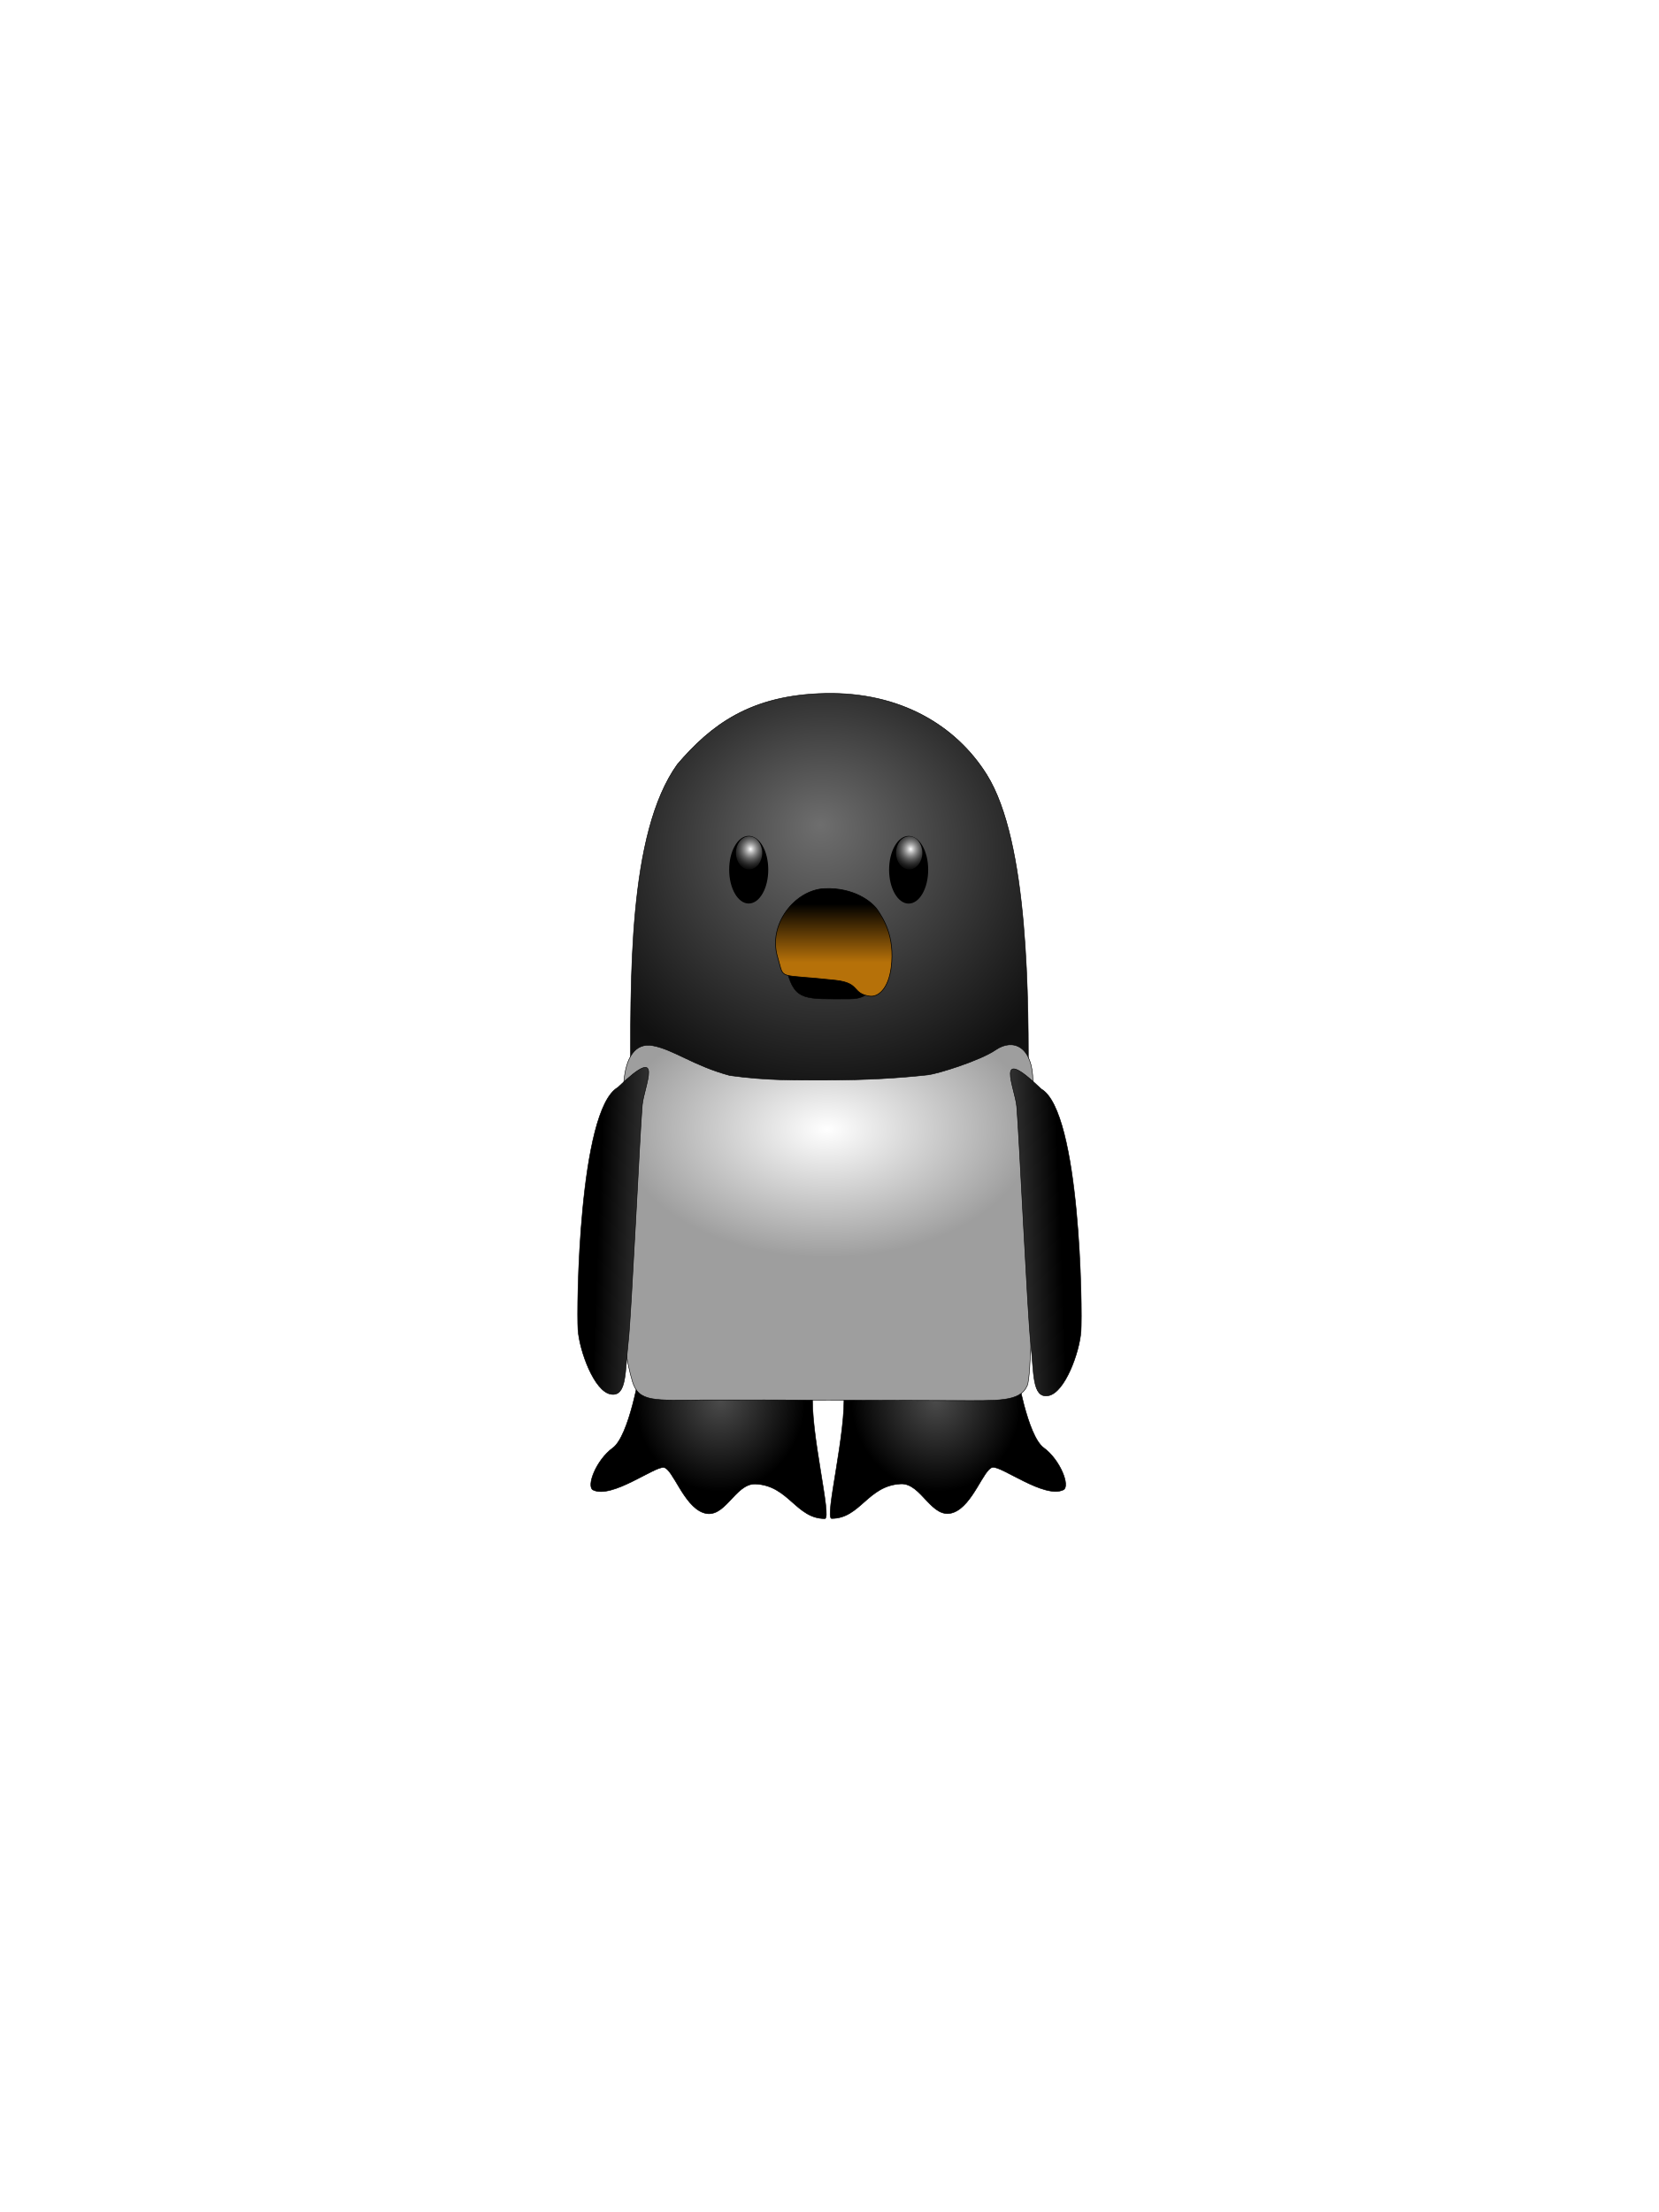
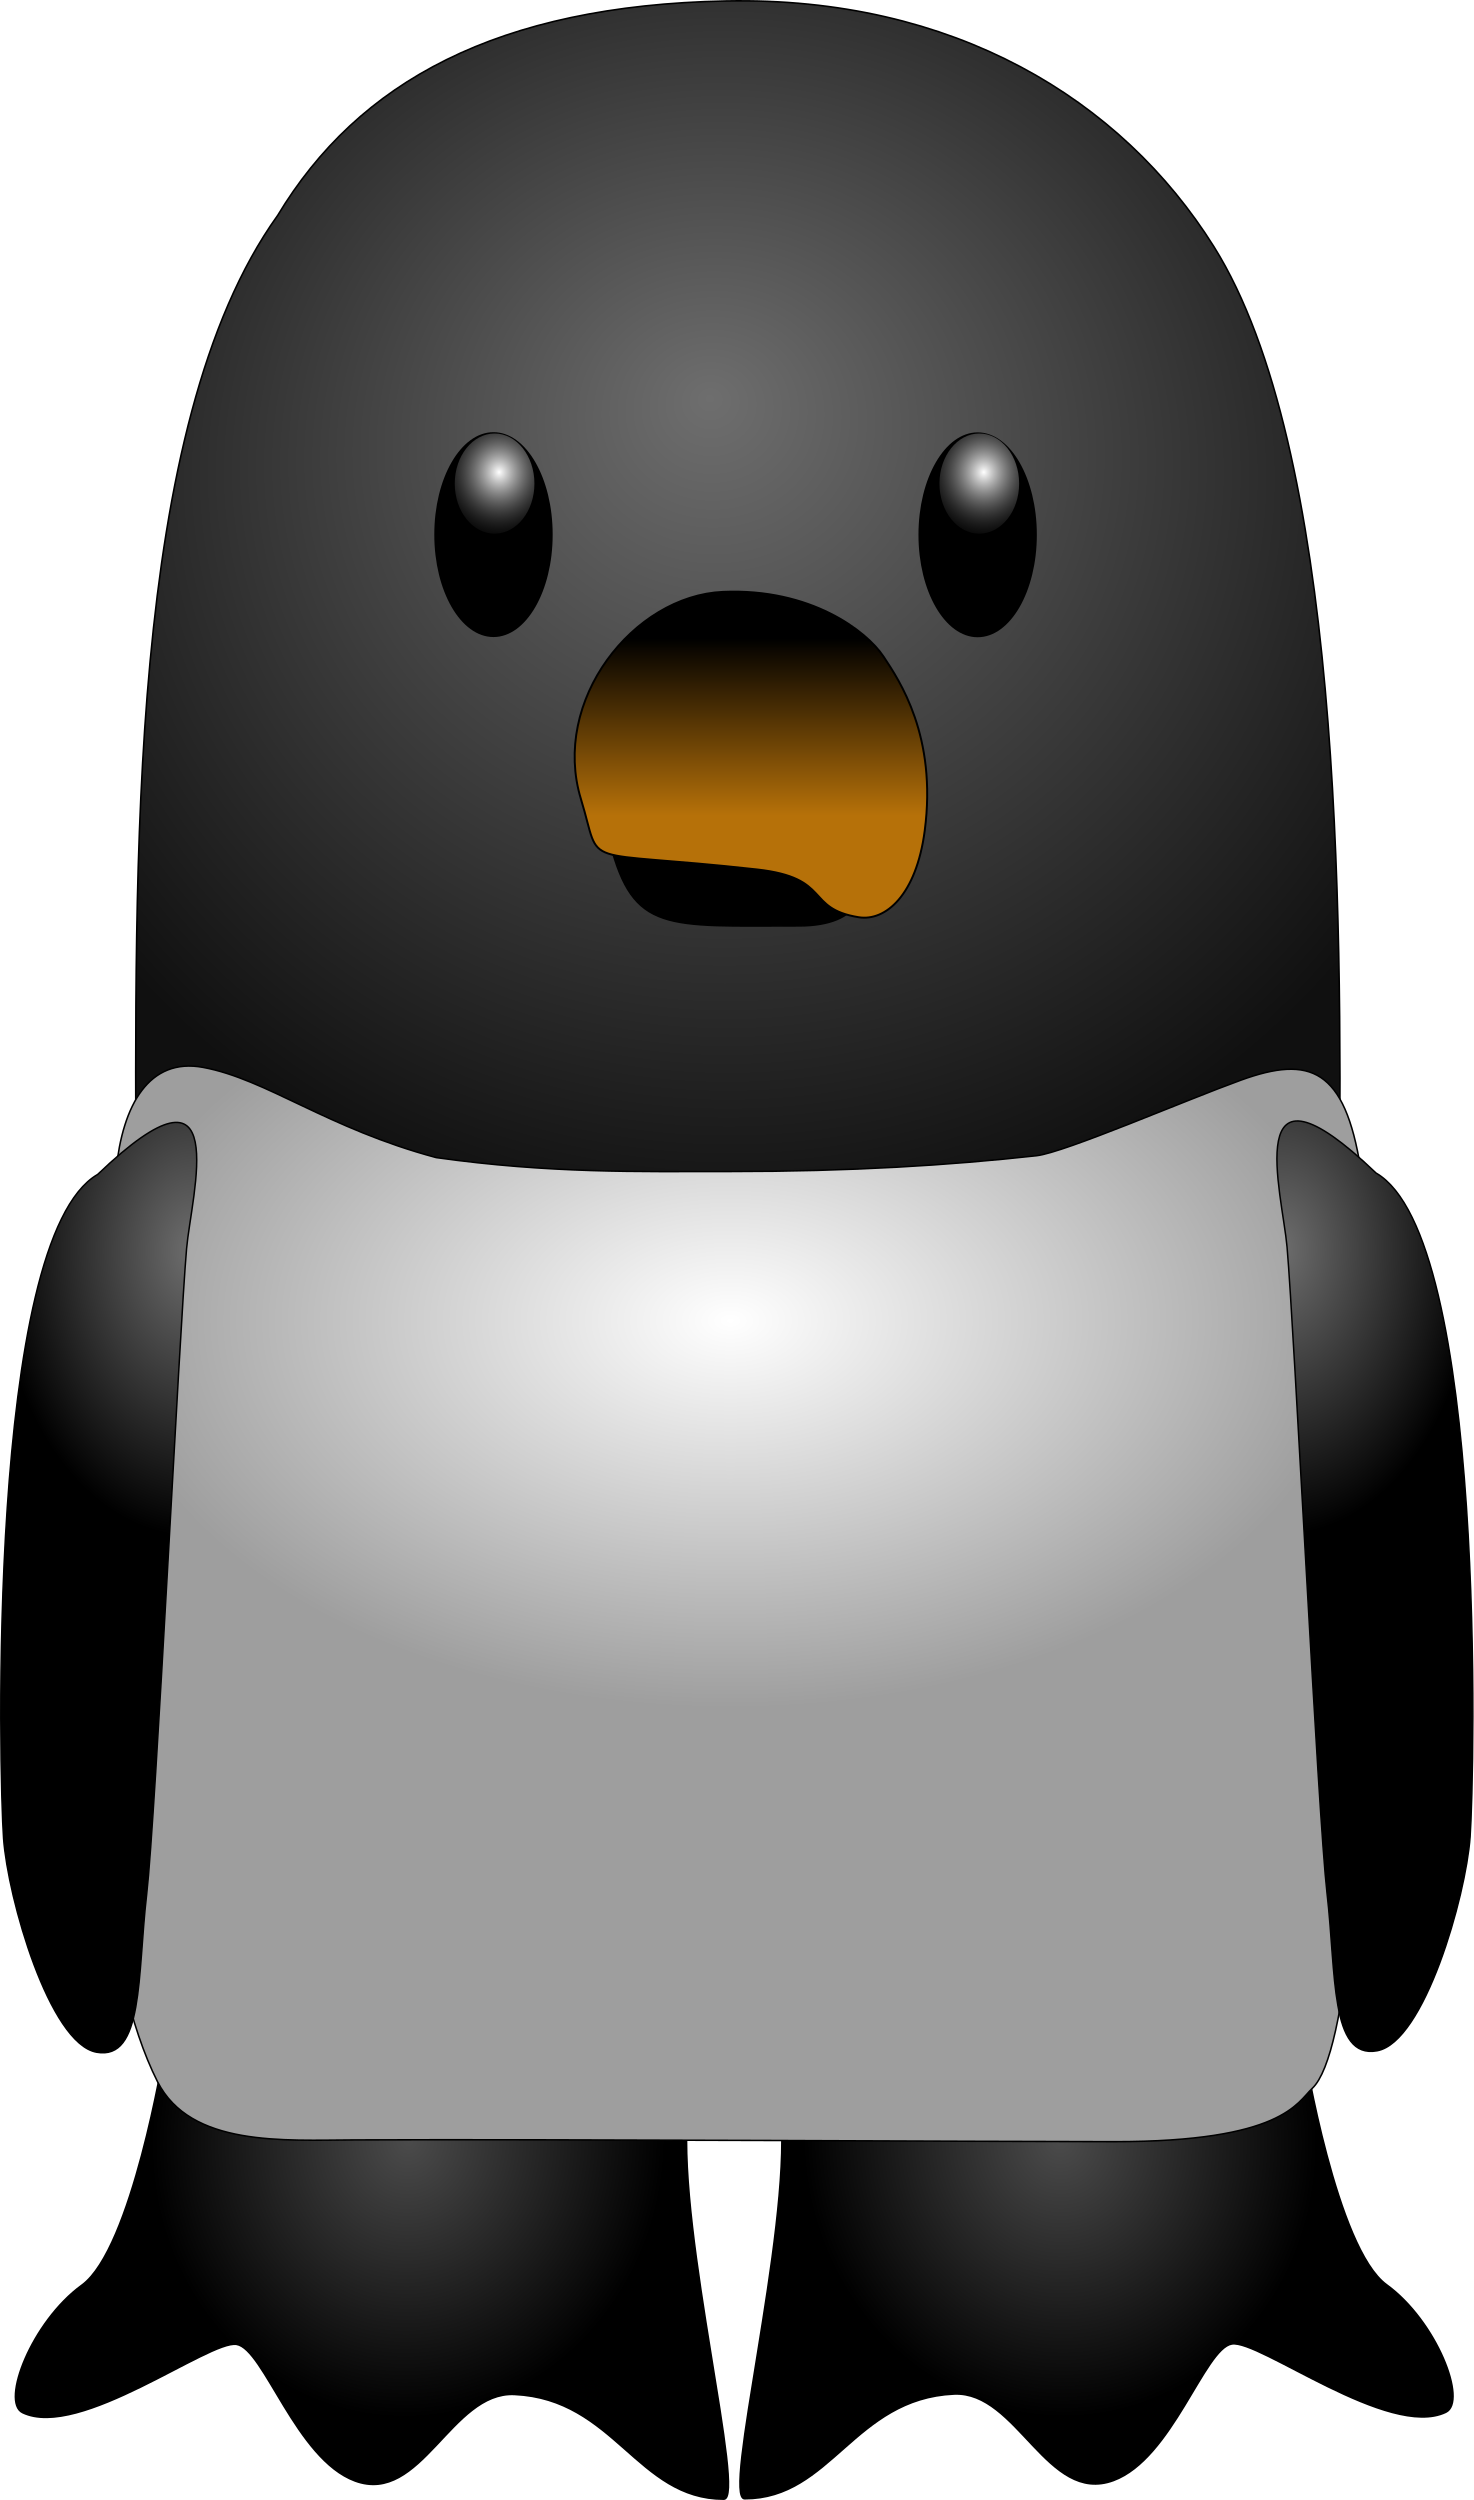
- <svg xmlns="http://www.w3.org/2000/svg" xmlns:xlink="http://www.w3.org/1999/xlink" id="svg3944" version="1.1" width="3120" height="4160">
+ <svg xmlns="http://www.w3.org/2000/svg" xmlns:xlink="http://www.w3.org/1999/xlink" id="svg3944" version="1.1" width="915.449" height="1553.059">
  <defs id="defs3948">
    <linearGradient id="linearGradient3872">
      <stop id="stop3880" offset="0" style="stop-color:#d4b48a;stop-opacity:0.498;" />
      <stop style="stop-color:#e7e925;stop-opacity:0.606;" offset="0.5" id="stop3882" />
      <stop style="stop-color:#aa6915;stop-opacity:1;" offset="1" id="stop3876" />
    </linearGradient>
    <linearGradient id="linearGradient4131">
      <stop style="stop-color:#ffffff;stop-opacity:1;" offset="0" id="stop4133" />
      <stop style="stop-color:#000000;stop-opacity:0;" offset="1" id="stop4135" />
    </linearGradient>
    <linearGradient id="linearGradient3991">
      <stop style="stop-color:#b67109;stop-opacity:1;" offset="0" id="stop3993" />
      <stop id="stop4007" offset="1" style="stop-color:#000000;stop-opacity:1;" />
    </linearGradient>
    <linearGradient id="linearGradient3941">
      <stop style="stop-color:#6e6e6e;stop-opacity:1;" offset="0" id="stop3943" />
      <stop style="stop-color:#101010;stop-opacity:1;" offset="1" id="stop3945" />
    </linearGradient>
    <linearGradient id="linearGradient3897">
      <stop style="stop-color:#000000;stop-opacity:1;" offset="0" id="stop3899" />
      <stop style="stop-color:#000000;stop-opacity:1;" offset="1" id="stop3901" />
    </linearGradient>
    <linearGradient id="linearGradient3873">
      <stop style="stop-color:#ffffff;stop-opacity:1;" offset="0" id="stop3875" />
      <stop style="stop-color:#9e9e9e;stop-opacity:1;" offset="1" id="stop3877" />
    </linearGradient>
    <linearGradient id="linearGradient3829">
      <stop style="stop-color:#4b4b4b;stop-opacity:1;" offset="0" id="stop3831" />
      <stop style="stop-color:#000000;stop-opacity:1;" offset="1" id="stop3833" />
    </linearGradient>
    <linearGradient id="linearGradient3781">
-       <stop style="stop-color:#000000;stop-opacity:1;" offset="0" id="stop3783" />
-       <stop style="stop-color:#ffffff;stop-opacity:1;" offset="1" id="stop3785" />
+       <stop style="stop-color:#6e6e6e;stop-opacity:1;" offset="0" id="stop3783" />
+       <stop style="stop-color:#000000;stop-opacity:1;" offset="1" id="stop3785" />
    </linearGradient>
    <linearGradient xlink:href="#linearGradient3781" id="linearGradient3789" x1="1515.205" y1="2469.504" x2="1953.588" y2="2486.475" gradientUnits="userSpaceOnUse" gradientTransform="translate(52.68629,3.313709)" />
    <linearGradient xlink:href="#linearGradient3781-5" id="linearGradient3789-8" x1="1515.205" y1="2469.504" x2="1953.588" y2="2486.475" gradientUnits="userSpaceOnUse" />
    <linearGradient id="linearGradient3781-5">
      <stop style="stop-color:#000000;stop-opacity:1;" offset="0" id="stop3783-5" />
      <stop style="stop-color:#ffffff;stop-opacity:1;" offset="1" id="stop3785-6" />
    </linearGradient>
    <linearGradient gradientTransform="matrix(-1,0,0,1,3919.398,0.4687779)" y2="2486.475" x2="1953.588" y1="2469.504" x1="1515.205" gradientUnits="userSpaceOnUse" id="linearGradient3806" xlink:href="#linearGradient3781-5" />
    <radialGradient xlink:href="#linearGradient3829" id="radialGradient3837" cx="1765.147" cy="2877.894" fx="1765.147" fy="2877.894" r="221.981" gradientTransform="matrix(-0.07688768,0.7716884,-0.71486,-0.07122555,3991.359,1622.446)" gradientUnits="userSpaceOnUse" />
    <radialGradient xlink:href="#linearGradient3829-9" id="radialGradient3837-6" cx="1765.147" cy="2877.894" fx="1765.147" fy="2877.894" r="221.981" gradientTransform="matrix(-0.07688768,0.7716884,-0.71486,-0.07122555,3962.815,1761.902)" gradientUnits="userSpaceOnUse" />
    <linearGradient id="linearGradient3829-9">
      <stop style="stop-color:#4b4b4b;stop-opacity:1;" offset="0" id="stop3831-6" />
      <stop style="stop-color:#000000;stop-opacity:1;" offset="1" id="stop3833-1" />
    </linearGradient>
    <radialGradient r="221.981" fy="2877.894" fx="1765.147" cy="2877.894" cx="1765.147" gradientTransform="matrix(0.07688768,0.7716884,0.71486,-0.07122555,10.19328,1622.186)" gradientUnits="userSpaceOnUse" id="radialGradient3854" xlink:href="#linearGradient3829-9" />
    <radialGradient xlink:href="#linearGradient3873" id="radialGradient3895" cx="1954.24" cy="2091.608" fx="1954.24" fy="2091.608" r="471.16" gradientTransform="matrix(0.8260339,0,0,0.5109285,384.1465,1201.557)" gradientUnits="userSpaceOnUse" />
    <radialGradient xlink:href="#linearGradient3897-0" id="radialGradient3905-8" cx="1801.708" cy="1748.766" fx="1801.708" fy="1748.766" r="36.77" gradientTransform="matrix(2.200725,-2.8676486e-7,4.0622719e-7,3.117518,-2163.357,-3703.042)" gradientUnits="userSpaceOnUse" />
    <linearGradient id="linearGradient3897-0">
      <stop style="stop-color:#000000;stop-opacity:1;" offset="0" id="stop3899-5" />
      <stop style="stop-color:#ffffff;stop-opacity:0;" offset="1" id="stop3901-3" />
    </linearGradient>
    <radialGradient xlink:href="#linearGradient3941" id="radialGradient3947" cx="1943.398" cy="1769.764" fx="1932.596" fy="1708.543" r="386.277" gradientTransform="matrix(1.249053,0,0,1.166493,-428.2649,-295.9989)" gradientUnits="userSpaceOnUse" />
    <linearGradient xlink:href="#linearGradient3781-9" id="linearGradient3789-1" x1="1515.205" y1="2469.504" x2="1953.588" y2="2486.475" gradientUnits="userSpaceOnUse" gradientTransform="translate(-13.31371,3.313709)" />
    <linearGradient id="linearGradient3781-9">
      <stop style="stop-color:#000000;stop-opacity:1;" offset="0" id="stop3783-4" />
      <stop style="stop-color:#ffffff;stop-opacity:1;" offset="1" id="stop3785-7" />
    </linearGradient>
    <linearGradient y2="2486.475" x2="1953.588" y1="2469.504" x1="1515.205" gradientTransform="matrix(-1,0,0,1,3953.622,6.13442)" gradientUnits="userSpaceOnUse" id="linearGradient3964" xlink:href="#linearGradient3781-9" />
    <linearGradient xlink:href="#linearGradient3991" id="linearGradient4005" x1="2031.136" y1="1947.108" x2="2031.136" y2="1857.443" gradientUnits="userSpaceOnUse" gradientTransform="matrix(1.22751,0,0,1.226651,-497.3221,-432.1821)" />
    <linearGradient xlink:href="#linearGradient3991-1" id="linearGradient4005-6" x1="2010.061" y1="1981.263" x2="2010.061" y2="1904.037" gradientUnits="userSpaceOnUse" gradientTransform="translate(-20,0)" />
    <linearGradient id="linearGradient3991-1">
      <stop style="stop-color:#000000;stop-opacity:1;" offset="0" id="stop3993-0" />
      <stop id="stop4007-5" offset="1" style="stop-color:#b77309;stop-opacity:1;" />
    </linearGradient>
    <linearGradient y2="1982.964" x2="2011.194" y1="1945.296" x1="2015.723" gradientTransform="matrix(0.8830293,0,0,1.000927,215.6281,43.7727)" gradientUnits="userSpaceOnUse" id="linearGradient4024-8" xlink:href="#linearGradient3991-1-8" />
    <linearGradient id="linearGradient3991-1-8">
      <stop style="stop-color:#000000;stop-opacity:1;" offset="0" id="stop3993-0-7" />
      <stop id="stop4007-5-6" offset="1" style="stop-color:#b77309;stop-opacity:1;" />
    </linearGradient>
    <radialGradient xlink:href="#linearGradient4131" id="radialGradient4137" cx="2489.127" cy="1693.613" fx="2489.127" fy="1693.613" r="24.042" gradientTransform="matrix(1.800912,1.0876618e-7,-1.520476e-7,1.500648,-1992.349,-849.6741)" gradientUnits="userSpaceOnUse" />
    <radialGradient xlink:href="#linearGradient4131-8" id="radialGradient4137-2" cx="2489.127" cy="1693.613" fx="2489.127" fy="1693.613" r="24.042" gradientTransform="matrix(1.800912,1.0876618e-7,-1.520476e-7,1.500648,-1992.349,-849.6741)" gradientUnits="userSpaceOnUse" />
    <linearGradient id="linearGradient4131-8">
      <stop style="stop-color:#ffffff;stop-opacity:1;" offset="0" id="stop4133-2" />
      <stop style="stop-color:#000000;stop-opacity:0;" offset="1" id="stop4135-4" />
    </linearGradient>
    <radialGradient r="24.042" fy="1693.613" fx="2489.127" cy="1693.613" cx="2489.127" gradientTransform="matrix(1.800912,1.0876618e-7,-1.520476e-7,1.500648,-1992.349,-849.6741)" gradientUnits="userSpaceOnUse" id="radialGradient4154" xlink:href="#linearGradient4131-8" />
    <linearGradient xlink:href="#linearGradient3872" id="linearGradient3878" x1="1626.346" y1="2072.621" x2="1705.542" y2="2072.621" gradientUnits="userSpaceOnUse" />
    <radialGradient xlink:href="#linearGradient3941" id="radialGradient3111" gradientUnits="userSpaceOnUse" gradientTransform="matrix(1.249053,0,0,1.166493,-428.2649,-295.9989)" cx="1943.398" cy="1769.764" fx="1932.596" fy="1708.543" r="386.277" />
    <radialGradient xlink:href="#linearGradient3829" id="radialGradient3113" gradientUnits="userSpaceOnUse" gradientTransform="matrix(-0.07688768,0.7716884,-0.71486,-0.07122555,3991.359,1622.446)" cx="1765.147" cy="2877.894" fx="1765.147" fy="2877.894" r="221.981" />
    <radialGradient xlink:href="#linearGradient3829-9" id="radialGradient3115" gradientUnits="userSpaceOnUse" gradientTransform="matrix(0.07688768,0.7716884,0.71486,-0.07122555,10.19328,1622.186)" cx="1765.147" cy="2877.894" fx="1765.147" fy="2877.894" r="221.981" />
    <radialGradient xlink:href="#linearGradient4131" id="radialGradient3117" gradientUnits="userSpaceOnUse" gradientTransform="matrix(1.800912,1.0876618e-7,-1.520476e-7,1.500648,-1992.349,-849.6741)" cx="2489.127" cy="1693.613" fx="2489.127" fy="1693.613" r="24.042" />
    <radialGradient xlink:href="#linearGradient4131-8" id="radialGradient3119" gradientUnits="userSpaceOnUse" gradientTransform="matrix(1.800912,1.0876618e-7,-1.520476e-7,1.500648,-1992.349,-849.6741)" cx="2489.127" cy="1693.613" fx="2489.127" fy="1693.613" r="24.042" />
    <radialGradient xlink:href="#linearGradient3873" id="radialGradient3121" gradientUnits="userSpaceOnUse" gradientTransform="matrix(0.8260339,0,0,0.5109285,384.1465,1201.557)" cx="1954.24" cy="2091.608" fx="1954.24" fy="2091.608" r="471.16" />
    <linearGradient xlink:href="#linearGradient3991" id="linearGradient3123" gradientUnits="userSpaceOnUse" gradientTransform="matrix(1.22751,0,0,1.226651,-497.3221,-432.1821)" x1="2031.136" y1="1947.108" x2="2031.136" y2="1857.443" />
    <linearGradient xlink:href="#linearGradient3781" id="linearGradient3125" gradientUnits="userSpaceOnUse" gradientTransform="translate(52.68629,3.313709)" x1="1515.205" y1="2469.504" x2="1953.588" y2="2486.475" />
    <linearGradient xlink:href="#linearGradient3781-9" id="linearGradient3127" gradientUnits="userSpaceOnUse" gradientTransform="matrix(-1,0,0,1,3953.622,6.13442)" x1="1515.205" y1="2469.504" x2="1953.588" y2="2486.475" />
    <linearGradient xlink:href="#linearGradient3781-9" id="linearGradient3130" gradientUnits="userSpaceOnUse" gradientTransform="matrix(-1,0,0,1,3953.622,6.13442)" x1="1515.205" y1="2469.504" x2="1953.588" y2="2486.475" />
    <linearGradient xlink:href="#linearGradient3781" id="linearGradient3133" gradientUnits="userSpaceOnUse" gradientTransform="translate(52.68629,3.313709)" x1="1515.205" y1="2469.504" x2="1953.588" y2="2486.475" />
    <linearGradient xlink:href="#linearGradient3991" id="linearGradient3136" gradientUnits="userSpaceOnUse" gradientTransform="matrix(1.22751,0,0,1.226651,-497.3221,-432.1821)" x1="2031.136" y1="1947.108" x2="2031.136" y2="1857.443" />
    <radialGradient xlink:href="#linearGradient3873" id="radialGradient3140" gradientUnits="userSpaceOnUse" gradientTransform="matrix(0.8260339,0,0,0.5109285,384.1465,1201.557)" cx="1954.24" cy="2091.608" fx="1954.24" fy="2091.608" r="471.16" />
    <radialGradient xlink:href="#linearGradient3829-9" id="radialGradient3147" gradientUnits="userSpaceOnUse" gradientTransform="matrix(0.07688768,0.7716884,0.71486,-0.07122555,10.19328,1622.186)" cx="1765.147" cy="2877.894" fx="1765.147" fy="2877.894" r="221.981" />
    <radialGradient xlink:href="#linearGradient3829" id="radialGradient3150" gradientUnits="userSpaceOnUse" gradientTransform="matrix(-0.07688768,0.7716884,-0.71486,-0.07122555,3991.359,1622.446)" cx="1765.147" cy="2877.894" fx="1765.147" fy="2877.894" r="221.981" />
    <radialGradient xlink:href="#linearGradient3941" id="radialGradient3153" gradientUnits="userSpaceOnUse" gradientTransform="matrix(1.249053,0,0,1.166493,-428.2649,-295.9989)" cx="1943.398" cy="1769.764" fx="1932.596" fy="1708.543" r="386.277" />
    <radialGradient xlink:href="#linearGradient3941" id="radialGradient3169" gradientUnits="userSpaceOnUse" gradientTransform="matrix(1.249053,0,0,1.166493,-428.2649,-295.9989)" cx="1943.398" cy="1769.764" fx="1932.596" fy="1708.543" r="386.277" />
    <radialGradient xlink:href="#linearGradient3829" id="radialGradient3171" gradientUnits="userSpaceOnUse" gradientTransform="matrix(-0.07688768,0.7716884,-0.71486,-0.07122555,3991.359,1622.446)" cx="1765.147" cy="2877.894" fx="1765.147" fy="2877.894" r="221.981" />
    <radialGradient xlink:href="#linearGradient3829-9" id="radialGradient3173" gradientUnits="userSpaceOnUse" gradientTransform="matrix(0.07688768,0.7716884,0.71486,-0.07122555,10.19328,1622.186)" cx="1765.147" cy="2877.894" fx="1765.147" fy="2877.894" r="221.981" />
    <radialGradient xlink:href="#linearGradient4131" id="radialGradient3175" gradientUnits="userSpaceOnUse" gradientTransform="matrix(1.800912,1.0876618e-7,-1.520476e-7,1.500648,-1992.349,-849.6741)" cx="2489.127" cy="1693.613" fx="2489.127" fy="1693.613" r="24.042" />
    <radialGradient xlink:href="#linearGradient4131-8" id="radialGradient3177" gradientUnits="userSpaceOnUse" gradientTransform="matrix(1.800912,1.0876618e-7,-1.520476e-7,1.500648,-1992.349,-849.6741)" cx="2489.127" cy="1693.613" fx="2489.127" fy="1693.613" r="24.042" />
    <radialGradient xlink:href="#linearGradient3873" id="radialGradient3179" gradientUnits="userSpaceOnUse" gradientTransform="matrix(0.8260339,0,0,0.5109285,384.1465,1201.557)" cx="1954.24" cy="2091.608" fx="1954.24" fy="2091.608" r="471.16" />
    <linearGradient xlink:href="#linearGradient3991" id="linearGradient3181" gradientUnits="userSpaceOnUse" gradientTransform="matrix(1.22751,0,0,1.226651,-497.3221,-432.1821)" x1="2031.136" y1="1947.108" x2="2031.136" y2="1857.443" />
    <linearGradient xlink:href="#linearGradient3781" id="linearGradient3183" gradientUnits="userSpaceOnUse" gradientTransform="translate(52.68629,3.313709)" x1="1515.205" y1="2469.504" x2="1953.588" y2="2486.475" />
    <linearGradient xlink:href="#linearGradient3781-9" id="linearGradient3185" gradientUnits="userSpaceOnUse" gradientTransform="matrix(-1,0,0,1,3953.622,6.13442)" x1="1515.205" y1="2469.504" x2="1953.588" y2="2486.475" />
+     <radialGradient xlink:href="#linearGradient3941" id="radialGradient3139" gradientUnits="userSpaceOnUse" gradientTransform="matrix(1.249053,0,0,1.166493,-428.2649,-295.9989)" cx="1943.398" cy="1769.764" fx="1932.596" fy="1708.543" r="386.277" />
+     <radialGradient xlink:href="#linearGradient3829" id="radialGradient3141" gradientUnits="userSpaceOnUse" gradientTransform="matrix(-0.07688768,0.7716884,-0.71486,-0.07122555,3991.359,1622.446)" cx="1765.147" cy="2877.894" fx="1765.147" fy="2877.894" r="221.981" />
+     <radialGradient xlink:href="#linearGradient3829-9" id="radialGradient3143" gradientUnits="userSpaceOnUse" gradientTransform="matrix(0.07688768,0.7716884,0.71486,-0.07122555,10.19328,1622.186)" cx="1765.147" cy="2877.894" fx="1765.147" fy="2877.894" r="221.981" />
+     <radialGradient xlink:href="#linearGradient3873" id="radialGradient3151" gradientUnits="userSpaceOnUse" gradientTransform="matrix(0.8260339,0,0,0.5109285,384.1465,1201.557)" cx="1954.24" cy="2091.608" fx="1954.24" fy="2091.608" r="471.16" />
+     <linearGradient xlink:href="#linearGradient3991" id="linearGradient3153" gradientUnits="userSpaceOnUse" gradientTransform="matrix(1.22751,0,0,1.226651,-497.3221,-432.1821)" x1="2031.136" y1="1947.108" x2="2031.136" y2="1857.443" />
+     <linearGradient xlink:href="#linearGradient3781" id="linearGradient3155" gradientUnits="userSpaceOnUse" gradientTransform="translate(52.68629,3.313709)" x1="1515.205" y1="2469.504" x2="1953.588" y2="2486.475" />
+     <linearGradient xlink:href="#linearGradient3781-9" id="linearGradient3157" gradientUnits="userSpaceOnUse" gradientTransform="matrix(-1,0,0,1,3953.622,6.13442)" x1="1515.205" y1="2469.504" x2="1953.588" y2="2486.475" />
+     <radialGradient xlink:href="#linearGradient3781" id="radialGradient3954" cx="1183.285" cy="2233.177" fx="1183.285" fy="2233.177" r="67.266" gradientTransform="matrix(1.929246,0,0,2.802505,-1070.296,-4178.464)" gradientUnits="userSpaceOnUse" />
+     <radialGradient xlink:href="#linearGradient4131" id="radialGradient3976" gradientUnits="userSpaceOnUse" gradientTransform="matrix(1.800912,1.0876618e-7,-1.520476e-7,1.500648,-1992.349,-849.6741)" cx="2489.127" cy="1693.613" fx="2489.127" fy="1693.613" r="24.042" />
+     <radialGradient xlink:href="#linearGradient4131-8" id="radialGradient3978" gradientUnits="userSpaceOnUse" gradientTransform="matrix(1.800912,1.0876618e-7,-1.520476e-7,1.500648,-1992.349,-849.6741)" cx="2489.127" cy="1693.613" fx="2489.127" fy="1693.613" r="24.042" />
+     <radialGradient xlink:href="#linearGradient3781" id="radialGradient3992" gradientUnits="userSpaceOnUse" gradientTransform="matrix(1.815346,0,0,2.637049,-482.222,-3662.465)" cx="1183.285" cy="2233.177" fx="1183.285" fy="2233.177" r="67.266" />
+     <linearGradient xlink:href="#linearGradient3991" id="linearGradient3995" gradientUnits="userSpaceOnUse" gradientTransform="matrix(1.22751,0,0,1.226651,-496.4762,-432.4755)" x1="2031.136" y1="1947.108" x2="2031.136" y2="1857.443" />
+     <radialGradient xlink:href="#linearGradient3873" id="radialGradient3999" gradientUnits="userSpaceOnUse" gradientTransform="matrix(0.8260339,0,0,0.5109285,384.9924,1201.264)" cx="1954.24" cy="2091.608" fx="1954.24" fy="2091.608" r="471.16" />
+     <radialGradient xlink:href="#linearGradient3829-9" id="radialGradient4006" gradientUnits="userSpaceOnUse" gradientTransform="matrix(0.07688768,0.7716884,0.71486,-0.07122555,11.03923,1621.893)" cx="1765.147" cy="2877.894" fx="1765.147" fy="2877.894" r="221.981" />
+     <radialGradient xlink:href="#linearGradient3829" id="radialGradient4009" gradientUnits="userSpaceOnUse" gradientTransform="matrix(-0.07688768,0.7716884,-0.71486,-0.07122555,3992.205,1622.153)" cx="1765.147" cy="2877.894" fx="1765.147" fy="2877.894" r="221.981" />
+     <radialGradient xlink:href="#linearGradient3941" id="radialGradient4012" gradientUnits="userSpaceOnUse" gradientTransform="matrix(1.249053,0,0,1.166493,-427.4189,-296.2923)" cx="1943.398" cy="1769.764" fx="1932.596" fy="1708.543" r="386.277" />
+     <radialGradient xlink:href="#linearGradient3781-0" id="radialGradient3992-8" gradientUnits="userSpaceOnUse" gradientTransform="matrix(1.815346,0,0,2.637049,-482.222,-3662.465)" cx="1183.285" cy="2233.177" fx="1183.285" fy="2233.177" r="67.266" />
+     <linearGradient id="linearGradient3781-0">
+       <stop style="stop-color:#6e6e6e;stop-opacity:1;" offset="0" id="stop3783-2" />
+       <stop style="stop-color:#000000;stop-opacity:1;" offset="1" id="stop3785-4" />
+     </linearGradient>
+     <radialGradient xlink:href="#linearGradient3781-1" id="radialGradient3992-6" gradientUnits="userSpaceOnUse" gradientTransform="matrix(1.815346,0,0,2.637049,-482.222,-3662.465)" cx="1183.285" cy="2233.177" fx="1183.285" fy="2233.177" r="67.266" />
+     <linearGradient id="linearGradient3781-1">
+       <stop style="stop-color:#6e6e6e;stop-opacity:1;" offset="0" id="stop3783-47" />
+       <stop style="stop-color:#000000;stop-opacity:1;" offset="1" id="stop3785-70" />
+     </linearGradient>
+     <radialGradient r="67.266" fy="2233.177" fx="1183.285" cy="2233.177" cx="1183.285" gradientTransform="matrix(-1.815346,0,0,2.637049,4482.185,-3660.98)" gradientUnits="userSpaceOnUse" id="radialGradient4063" xlink:href="#linearGradient3781-1" />
+     <radialGradient xlink:href="#linearGradient3781-8" id="radialGradient3216-6" gradientUnits="userSpaceOnUse" gradientTransform="matrix(1.815346,0,0,2.637049,-484.2034,-3662.465)" cx="1183.285" cy="2233.177" fx="1183.285" fy="2233.177" r="67.266" />
+     <linearGradient id="linearGradient3781-8">
+       <stop style="stop-color:#6e6e6e;stop-opacity:1;" offset="0" id="stop3783-0" />
+       <stop style="stop-color:#000000;stop-opacity:1;" offset="1" id="stop3785-1" />
+     </linearGradient>
+     <radialGradient xlink:href="#linearGradient3941" id="radialGradient3388" gradientUnits="userSpaceOnUse" gradientTransform="matrix(1.249053,0,0,1.166493,-429.4003,-296.2923)" cx="1943.398" cy="1769.764" fx="1932.596" fy="1708.543" r="386.277" />
+     <radialGradient xlink:href="#linearGradient3829" id="radialGradient3390" gradientUnits="userSpaceOnUse" gradientTransform="matrix(-0.07688768,0.7716884,-0.71486,-0.07122555,3990.224,1622.153)" cx="1765.147" cy="2877.894" fx="1765.147" fy="2877.894" r="221.981" />
+     <radialGradient xlink:href="#linearGradient3829-9" id="radialGradient3392" gradientUnits="userSpaceOnUse" gradientTransform="matrix(0.07688768,0.7716884,0.71486,-0.07122555,9.05787,1621.893)" cx="1765.147" cy="2877.894" fx="1765.147" fy="2877.894" r="221.981" />
+     <radialGradient xlink:href="#linearGradient4131" id="radialGradient3394" gradientUnits="userSpaceOnUse" gradientTransform="matrix(1.800912,1.0876618e-7,-1.520476e-7,1.500648,-1992.349,-849.6741)" cx="2489.127" cy="1693.613" fx="2489.127" fy="1693.613" r="24.042" />
+     <radialGradient xlink:href="#linearGradient4131-8" id="radialGradient3396" gradientUnits="userSpaceOnUse" gradientTransform="matrix(1.800912,1.0876618e-7,-1.520476e-7,1.500648,-1992.349,-849.6741)" cx="2489.127" cy="1693.613" fx="2489.127" fy="1693.613" r="24.042" />
+     <radialGradient xlink:href="#linearGradient3873" id="radialGradient3398" gradientUnits="userSpaceOnUse" gradientTransform="matrix(0.8260339,0,0,0.5109285,383.0111,1201.264)" cx="1954.24" cy="2091.608" fx="1954.24" fy="2091.608" r="471.16" />
+     <linearGradient xlink:href="#linearGradient3991" id="linearGradient3400" gradientUnits="userSpaceOnUse" gradientTransform="matrix(1.22751,0,0,1.226651,-498.4575,-432.4755)" x1="2031.136" y1="1947.108" x2="2031.136" y2="1857.443" />
+     <radialGradient xlink:href="#linearGradient3781" id="radialGradient3402" gradientUnits="userSpaceOnUse" gradientTransform="matrix(1.815346,0,0,2.637049,-484.2034,-3662.465)" cx="1183.285" cy="2233.177" fx="1183.285" fy="2233.177" r="67.266" />
+     <radialGradient xlink:href="#linearGradient3781-8" id="radialGradient3404" gradientUnits="userSpaceOnUse" gradientTransform="matrix(-1.815346,0,0,2.637049,4486.722,-3663.349)" cx="1183.285" cy="2233.177" fx="1183.285" fy="2233.177" r="67.266" />
  </defs>
-   <g id="layer1" style="opacity:0.39;display:inline" />
-   <g id="layer4" style="display:inline" />
-   <g id="layer8" style="display:inline" />
-   <g id="layer11" style="display:inline" />
-   <g id="layer5" style="display:inline" />
-   <g id="layer7" style="display:none">
+   <g id="layer1" style="opacity:0.39;display:inline" transform="translate(-1102.266,-1303.472)" />
+   <g id="layer4" style="display:inline" transform="translate(-1102.266,-1303.472)" />
+   <g id="layer8" style="display:inline" transform="translate(-1102.266,-1303.472)" />
+   <g id="layer11" style="display:inline" transform="translate(-1102.266,-1303.472)" />
+   <g id="layer5" style="display:inline" transform="translate(-1102.266,-1303.472)" />
+   <g id="layer7" style="display:none" transform="translate(-1102.266,-1303.472)">
    <path style="fill:none;stroke:#000000;stroke-width:1px;stroke-linecap:butt;stroke-linejoin:miter;stroke-opacity:1" d="m 2330.624,2177.273 c 28.284,-22.627 76.368,42.426 98.995,121.622 22.627,79.196 90.51,305.47 67.882,319.612 -22.628,14.142 -113.137,-31.113 -132.936,-84.853 -19.799,-53.74 -189.505,-345.068 -33.941,-356.382 z" id="path3808" />
  </g>
-   <g id="layer9" style="display:none">
+   <g id="layer9" style="display:none" transform="translate(-1102.266,-1303.472)">
    <path style="fill:none;stroke:#000000;stroke-width:1px;stroke-linecap:butt;stroke-linejoin:miter;stroke-opacity:1" d="m 2076.066,2909.835 c -42.426,16.971 36.77,87.681 5.657,175.363 -31.113,87.681 2.828,65.054 31.113,42.426 28.284,-22.627 76.368,-84.853 130.108,-48.083 53.74,36.77 67.882,36.77 76.368,-5.657 8.485,-42.426 22.628,-50.912 62.225,-16.971 39.598,33.941 98.995,45.255 59.397,-5.657 -39.598,-50.912 -73.539,-169.706 -65.054,-189.505 8.485,-19.799 -299.813,48.083 -299.813,48.083 z" id="path3814" />
  </g>
-   <g id="layer12" />
-   <g id="layer10" style="display:inline" />
-   <g id="layer3" />
-   <g id="layer2" style="display:none">
+   <g id="layer12" transform="translate(-1102.266,-1303.472)" />
+   <g id="layer10" style="display:inline" transform="translate(-1102.266,-1303.472)" />
+   <g id="layer3" transform="translate(-1102.266,-1303.472)" />
+   <g id="layer2" style="display:none" transform="translate(-1102.266,-1303.472)">
    <path style="fill:none;stroke:#000000;stroke-width:1px;stroke-linecap:butt;stroke-linejoin:miter;stroke-opacity:1" d="m 1640.304,1640.304 c 0,0 33.117,-98.53 123.747,-147.443 113.899,-61.471 268.557,-36.861 318.582,-26.329 50.025,10.532 147.661,79.104 176.405,173.772 34.644,114.098 50.025,163.24 71.089,289.62 21.063,126.38 55.291,247.494 55.291,247.494 0,0 113.215,363.342 115.848,384.405 2.355,18.84 -2.633,65.823 -21.063,63.19 -18.43,-2.633 0,60.557 -21.063,105.316 -21.063,44.76 -57.924,102.684 -71.089,126.38 -13.165,23.696 -7.899,118.481 28.962,155.342 36.861,36.861 76.354,86.886 36.861,81.62 -39.494,-5.266 -121.114,-47.392 -131.646,-36.861 0,0 2.633,60.557 -18.43,57.924 -21.063,-2.633 -76.354,-44.76 -121.114,-28.962 -35.807,12.638 -86.886,73.722 -100.051,63.19 -13.165,-10.532 -5.266,-76.354 7.899,-105.316 13.165,-28.962 15.363,-70.09 -15.797,-84.253 -28.962,-13.165 -115.848,-10.532 -123.747,21.063 -7.281,29.123 42.127,163.24 26.329,171.139 -15.797,7.899 -113.215,-65.823 -147.443,-55.291 -27.103,8.339 -43.012,71.477 -68.456,65.823 -23.696,-5.266 -55.291,-94.785 -100.051,-100.051 -37.439,-4.405 -115.848,39.494 -131.646,39.494 -15.797,0 39.494,-78.987 50.025,-97.418 10.532,-18.43 52.658,-105.317 39.494,-115.848 -13.165,-10.532 -63.19,-76.354 -81.62,-118.481 -18.43,-42.127 -47.392,-31.595 -68.456,-73.722 -15.307,-30.614 36.861,-421.266 47.392,-444.962 10.532,-23.696 36.861,-84.253 63.19,-89.519 26.329,-5.266 10.532,-416 60.557,-521.317 z" id="path3978" />
  </g>
-   <g id="layer6">
-     <g id="g3155" transform="translate(-443.154,-146.2933)">
-       <path id="path3799" d="m 1717.115,1583.646 c 62.948,-73.467 136.936,-130.451 278.358,-133.279 141.421,-2.828 245.882,60.968 303.269,152.576 78.864,125.892 79.53,421.101 78.024,597.075 -66.937,42.702 -107.622,-1.657 -147.22,4 -28.555,4.079 -21.941,-5.532 -101.137,-5.532 -79.196,0 -251.42,5.837 -282.843,-1.414 -36.77,-8.485 -170.527,51.238 -216.475,-0.882 -0.249,-208.256 -5.605,-481.953 88.024,-612.543 z" style="fill:url(#radialGradient3169);fill-opacity:1;stroke:#000000;stroke-width:1px;stroke-linecap:butt;stroke-linejoin:miter;stroke-opacity:1;display:inline" />
-       <path id="path3811" d="m 1646.405,2725.124 c 0,0 -19.799,121.622 -50.912,144.25 -31.113,22.627 -50.5,72.602 -36.77,79.196 35.233,16.922 115.966,-45.255 132.936,-42.426 16.971,2.828 36.94,71.315 73.539,84.853 41.075,15.194 59.742,-55.524 98.995,-53.74 62.225,2.829 76.293,65.054 130.108,65.054 14.142,0 -28.284,-164.049 -22.628,-237.588 2.473,-32.154 -254.558,-118.794 -325.269,-39.598 z" style="fill:url(#radialGradient3171);fill-opacity:1;fill-rule:nonzero;stroke:#000000;stroke-width:1px;stroke-linecap:butt;stroke-linejoin:miter;stroke-opacity:1;display:inline" />
-       <path id="path3811-0" d="m 2355.148,2724.865 c 0,0 19.799,121.622 50.912,144.25 31.113,22.627 50.5,72.602 36.77,79.196 -35.233,16.922 -115.966,-45.255 -132.936,-42.426 -16.971,2.828 -36.94,71.315 -73.539,84.853 -41.075,15.194 -59.742,-55.524 -98.995,-53.74 -62.225,2.829 -76.293,65.054 -130.108,65.054 -14.142,0 28.284,-164.049 22.628,-237.588 -2.473,-32.154 254.558,-118.794 325.269,-39.598 z" style="fill:url(#radialGradient3173);fill-opacity:1;fill-rule:nonzero;stroke:#000000;stroke-width:1px;stroke-linecap:butt;stroke-linejoin:miter;stroke-opacity:1;display:inline" />
-       <path transform="translate(49.51472,33.1127)" d="m 1838.478,1748.766 c 0,35.147 -16.462,63.64 -36.77,63.64 -20.307,0 -36.77,-28.492 -36.77,-63.64 0,-35.147 16.462,-63.64 36.77,-63.64 20.307,0 36.77,28.492 36.77,63.64 z" id="path3822" style="fill:#000000;fill-opacity:1;display:inline" />
-       <path transform="translate(350.2919,33.23413)" d="m 1838.478,1748.766 c 0,35.147 -16.462,63.64 -36.77,63.64 -20.307,0 -36.77,-28.492 -36.77,-63.64 0,-35.147 16.462,-63.64 36.77,-63.64 20.307,0 36.77,28.492 36.77,63.64 z" id="path3822-7" style="fill:#000000;fill-opacity:1;display:inline" />
-       <path transform="matrix(1.029412,0,0,1.333333,-708.8537,-512.6827)" d="m 2511.643,1697.147 c 0,12.887 -10.764,23.334 -24.042,23.334 -13.278,0 -24.042,-10.447 -24.042,-23.334 0,-12.887 10.764,-23.334 24.042,-23.334 13.278,0 24.042,10.447 24.042,23.334 z" id="path4129" style="fill:url(#radialGradient3175);fill-opacity:1;fill-rule:nonzero;display:inline" />
-       <path transform="matrix(1.029412,0,0,1.333333,-407.7476,-512.6826)" d="m 2511.643,1697.147 c 0,12.887 -10.764,23.334 -24.042,23.334 -13.278,0 -24.042,-10.447 -24.042,-23.334 0,-12.887 10.764,-23.334 24.042,-23.334 13.278,0 24.042,10.447 24.042,23.334 z" id="path4129-6" style="fill:url(#radialGradient3177);fill-opacity:1;fill-rule:nonzero;display:inline" />
-       <path id="path3802" d="m 1616.735,2177.021 c -3.684,36.982 -29.085,421.345 15.857,567.644 12.024,39.143 41.511,34.85 132.741,34.459 127.105,-0.545 394.817,1.1 471.678,1.1 81.568,0 124.464,3.377 138.155,-28.274 13.956,-32.264 10.543,-548.716 10.543,-571.206 0,-66.434 -37.096,-82.563 -69.994,-60.017 -29.917,20.503 -109.843,45.099 -127.135,47.004 -54.005,5.948 -114.13,9.825 -191.62,9.825 -55.569,0 -110.973,1.233 -181.339,-8.667 -67.753,-18.154 -105.325,-48.69 -144.771,-56.034 -33.584,-6.253 -50.038,23.251 -54.114,64.166 z" style="fill:url(#radialGradient3179);fill-opacity:1;stroke:#000000;stroke-width:0.969px;stroke-linecap:butt;stroke-linejoin:miter;stroke-opacity:1;display:inline" />
-       <path id="path3817-1-5" d="m 1923.601,1973.686 c 55.62,-0.756 122.679,-3.421 145.294,14.31 17.171,13.463 11.779,36.964 -27.935,36.964 -82.683,0 -102.719,4.382 -117.359,-51.274 z" style="fill:#000000;fill-opacity:1;stroke:#000000;stroke-width:0.975px;stroke-linecap:butt;stroke-linejoin:miter;stroke-opacity:1;display:inline" />
-       <path id="path3817" d="m 1905.603,1946.328 c -18.807,-61.304 32.489,-126.443 88.181,-128.88 54.405,-2.381 89.225,24.291 99.76,40.214 9.918,14.989 33.32,49.336 25.563,108.262 -5.266,39.998 -24.41,56.346 -41.034,53.648 -33.646,-5.459 -16.43,-24.497 -63.301,-29.701 -113.925,-12.649 -95.517,0.961 -109.17,-43.543 z" style="fill:url(#linearGradient3181);fill-opacity:1;stroke:#000000;stroke-width:1.227px;stroke-linecap:butt;stroke-linejoin:miter;stroke-opacity:1;display:inline" />
-       <path id="path3805" d="m 1605.007,2191.415 c 90.368,-86.485 49.087,-2.246 45.99,33.397 -4.686,53.941 -20.398,393.913 -26.367,445.637 -6.179,53.546 -1.966,103.48 -33.078,97.823 -31.113,-5.657 -58.569,-81.397 -61.397,-120.995 -2.828,-39.598 1.314,-413.436 74.853,-455.862 z" style="fill:url(#linearGradient3183);fill-opacity:1;stroke:#000000;stroke-width:1px;stroke-linecap:butt;stroke-linejoin:miter;stroke-opacity:1" />
-       <path id="path3805-2" d="m 2401.301,2194.235 c -90.368,-86.485 -49.087,-2.246 -45.99,33.397 4.686,53.941 20.398,393.913 26.367,445.637 6.179,53.546 1.966,103.48 33.078,97.823 31.113,-5.657 58.569,-81.397 61.397,-120.995 2.828,-39.598 -1.314,-413.436 -74.853,-455.862 z" style="fill:url(#linearGradient3185);fill-opacity:1;stroke:#000000;stroke-width:1px;stroke-linecap:butt;stroke-linejoin:miter;stroke-opacity:1" />
+   <g id="layer6" transform="translate(-1102.266,-1303.472)">
+     <g id="g3374" transform="translate(-441.2593,-146)">
+       <path id="path3799" d="m 1715.98,1583.353 c 50.22,-83.367 136.936,-130.451 278.358,-133.279 141.421,-2.828 245.882,60.968 303.269,152.576 78.864,125.892 79.53,411.202 78.024,587.176 -66.937,42.702 -107.622,8.243 -147.22,13.899 -28.555,4.079 -21.941,-5.532 -101.137,-5.532 -79.196,0 -251.419,5.837 -282.843,-1.414 -36.77,-8.485 -170.527,51.238 -216.475,-0.882 -0.249,-208.256 -5.605,-481.953 88.024,-612.543 z" style="fill:url(#radialGradient3388);fill-opacity:1;stroke:#000000;stroke-width:1px;stroke-linecap:butt;stroke-linejoin:miter;stroke-opacity:1;display:inline" />
+       <path id="path3811" d="m 1645.269,2724.831 c 0,0 -19.799,121.622 -50.912,144.25 -31.113,22.627 -50.5,72.602 -36.769,79.196 35.233,16.922 115.965,-45.255 132.936,-42.426 16.971,2.828 36.94,71.315 73.539,84.853 41.075,15.194 59.742,-55.524 98.995,-53.74 62.225,2.829 76.293,65.054 130.108,65.054 14.142,0 -28.284,-164.049 -22.628,-237.588 2.473,-32.154 -254.558,-118.794 -325.269,-39.598 z" style="fill:url(#radialGradient3390);fill-opacity:1;fill-rule:nonzero;stroke:#000000;stroke-width:1px;stroke-linecap:butt;stroke-linejoin:miter;stroke-opacity:1;display:inline" />
+       <path id="path3811-0" d="m 2354.013,2724.571 c 0,0 19.799,121.622 50.912,144.25 31.113,22.627 50.5,72.602 36.77,79.196 -35.233,16.922 -115.966,-45.255 -132.936,-42.426 -16.971,2.828 -36.94,71.315 -73.539,84.853 -41.075,15.194 -59.742,-55.524 -98.995,-53.74 -62.225,2.829 -76.293,65.054 -130.108,65.054 -14.142,0 28.284,-164.049 22.628,-237.588 -2.473,-32.154 254.558,-118.794 325.269,-39.598 z" style="fill:url(#radialGradient3392);fill-opacity:1;fill-rule:nonzero;stroke:#000000;stroke-width:1px;stroke-linecap:butt;stroke-linejoin:miter;stroke-opacity:1;display:inline" />
+       <path transform="translate(48.37931,32.81929)" d="m 1838.478,1748.766 c 0,35.147 -16.462,63.64 -36.77,63.64 -20.307,0 -36.77,-28.492 -36.77,-63.64 0,-35.147 16.462,-63.64 36.77,-63.64 20.307,0 36.77,28.492 36.77,63.64 z" id="path3822" style="fill:#000000;fill-opacity:1;display:inline" />
+       <path transform="translate(349.1565,32.94072)" d="m 1838.478,1748.766 c 0,35.147 -16.462,63.64 -36.77,63.64 -20.307,0 -36.77,-28.492 -36.77,-63.64 0,-35.147 16.462,-63.64 36.77,-63.64 20.307,0 36.77,28.492 36.77,63.64 z" id="path3822-7" style="fill:#000000;fill-opacity:1;display:inline" />
+       <path transform="matrix(1.029412,0,0,1.333333,-709.9892,-512.9761)" d="m 2511.643,1697.147 c 0,12.887 -10.764,23.334 -24.042,23.334 -13.278,0 -24.042,-10.447 -24.042,-23.334 0,-12.887 10.764,-23.334 24.042,-23.334 13.278,0 24.042,10.447 24.042,23.334 z" id="path4129" style="fill:url(#radialGradient3394);fill-opacity:1;fill-rule:nonzero;display:inline" />
+       <path transform="matrix(1.029412,0,0,1.333333,-408.883,-512.9761)" d="m 2511.643,1697.147 c 0,12.887 -10.764,23.334 -24.042,23.334 -13.278,0 -24.042,-10.447 -24.042,-23.334 0,-12.887 10.764,-23.334 24.042,-23.334 13.278,0 24.042,10.447 24.042,23.334 z" id="path4129-6" style="fill:url(#radialGradient3396);fill-opacity:1;fill-rule:nonzero;display:inline" />
+       <path id="path3802" d="m 1615.6,2176.728 c -3.684,36.982 -43.309,429.311 25.756,565.887 20.51,40.558 78.25,36.408 122.841,36.216 127.105,-0.545 394.817,1.1 471.678,1.1 104.196,0 113.429,-24.239 122.841,-33.103 45.46,-42.81 33.635,-549.117 30.099,-571.327 -9.899,-62.191 -31.439,-70.542 -74.237,-55.067 -34.107,12.332 -109.843,45.099 -127.135,47.004 -54.005,5.948 -114.13,9.825 -191.62,9.825 -55.569,0 -110.973,1.233 -181.339,-8.667 -67.753,-18.154 -105.325,-48.69 -144.771,-56.034 -33.584,-6.253 -50.038,23.251 -54.114,64.166 z" style="fill:url(#radialGradient3398);fill-opacity:1;stroke:#000000;stroke-width:0.969px;stroke-linecap:butt;stroke-linejoin:miter;stroke-opacity:1;display:inline" />
+       <path id="path3817-1-5" d="m 1922.466,1973.393 c 55.62,-0.756 122.679,-3.421 145.294,14.31 17.171,13.463 11.779,36.964 -27.935,36.964 -82.683,0 -102.719,4.382 -117.359,-51.274 z" style="fill:#000000;fill-opacity:1;stroke:#000000;stroke-width:0.975px;stroke-linecap:butt;stroke-linejoin:miter;stroke-opacity:1;display:inline" />
+       <path id="path3817" d="m 1904.468,1946.035 c -18.807,-61.304 32.489,-126.443 88.181,-128.88 54.405,-2.381 89.225,24.291 99.76,40.214 9.918,14.989 33.32,49.336 25.563,108.262 -5.266,39.998 -24.41,56.346 -41.034,53.648 -33.646,-5.459 -16.43,-24.497 -63.301,-29.701 -113.925,-12.649 -95.517,0.961 -109.17,-43.543 z" style="fill:url(#linearGradient3400);fill-opacity:1;stroke:#000000;stroke-width:1.227px;stroke-linecap:butt;stroke-linejoin:miter;stroke-opacity:1;display:inline" />
+       <path id="path3805" d="m 1604.187,2179.052 c 85.032,-81.379 58.165,12.525 55.251,46.063 -4.41,50.757 -19.194,352.657 -24.811,401.327 -5.815,50.385 -1.849,103.229 -31.125,97.906 -29.276,-5.323 -55.111,-95.562 -57.772,-132.822 -2.662,-37.26 -10.74,-372.552 58.457,-412.474 z" style="fill:url(#radialGradient3402);fill-opacity:1;stroke:#000000;stroke-width:0.941px;stroke-linecap:butt;stroke-linejoin:miter;stroke-opacity:1" />
+       <path id="path3805-5" d="m 2398.331,2178.167 c -85.032,-81.379 -58.165,12.525 -55.251,46.063 4.41,50.757 19.194,352.657 24.811,401.327 5.815,50.385 1.849,103.229 31.125,97.906 29.276,-5.323 55.111,-95.562 57.772,-132.822 2.662,-37.26 10.74,-372.552 -58.457,-412.474 z" style="fill:url(#radialGradient3404);fill-opacity:1;stroke:#000000;stroke-width:0.941px;stroke-linecap:butt;stroke-linejoin:miter;stroke-opacity:1" />
    </g>
  </g>
</svg>
